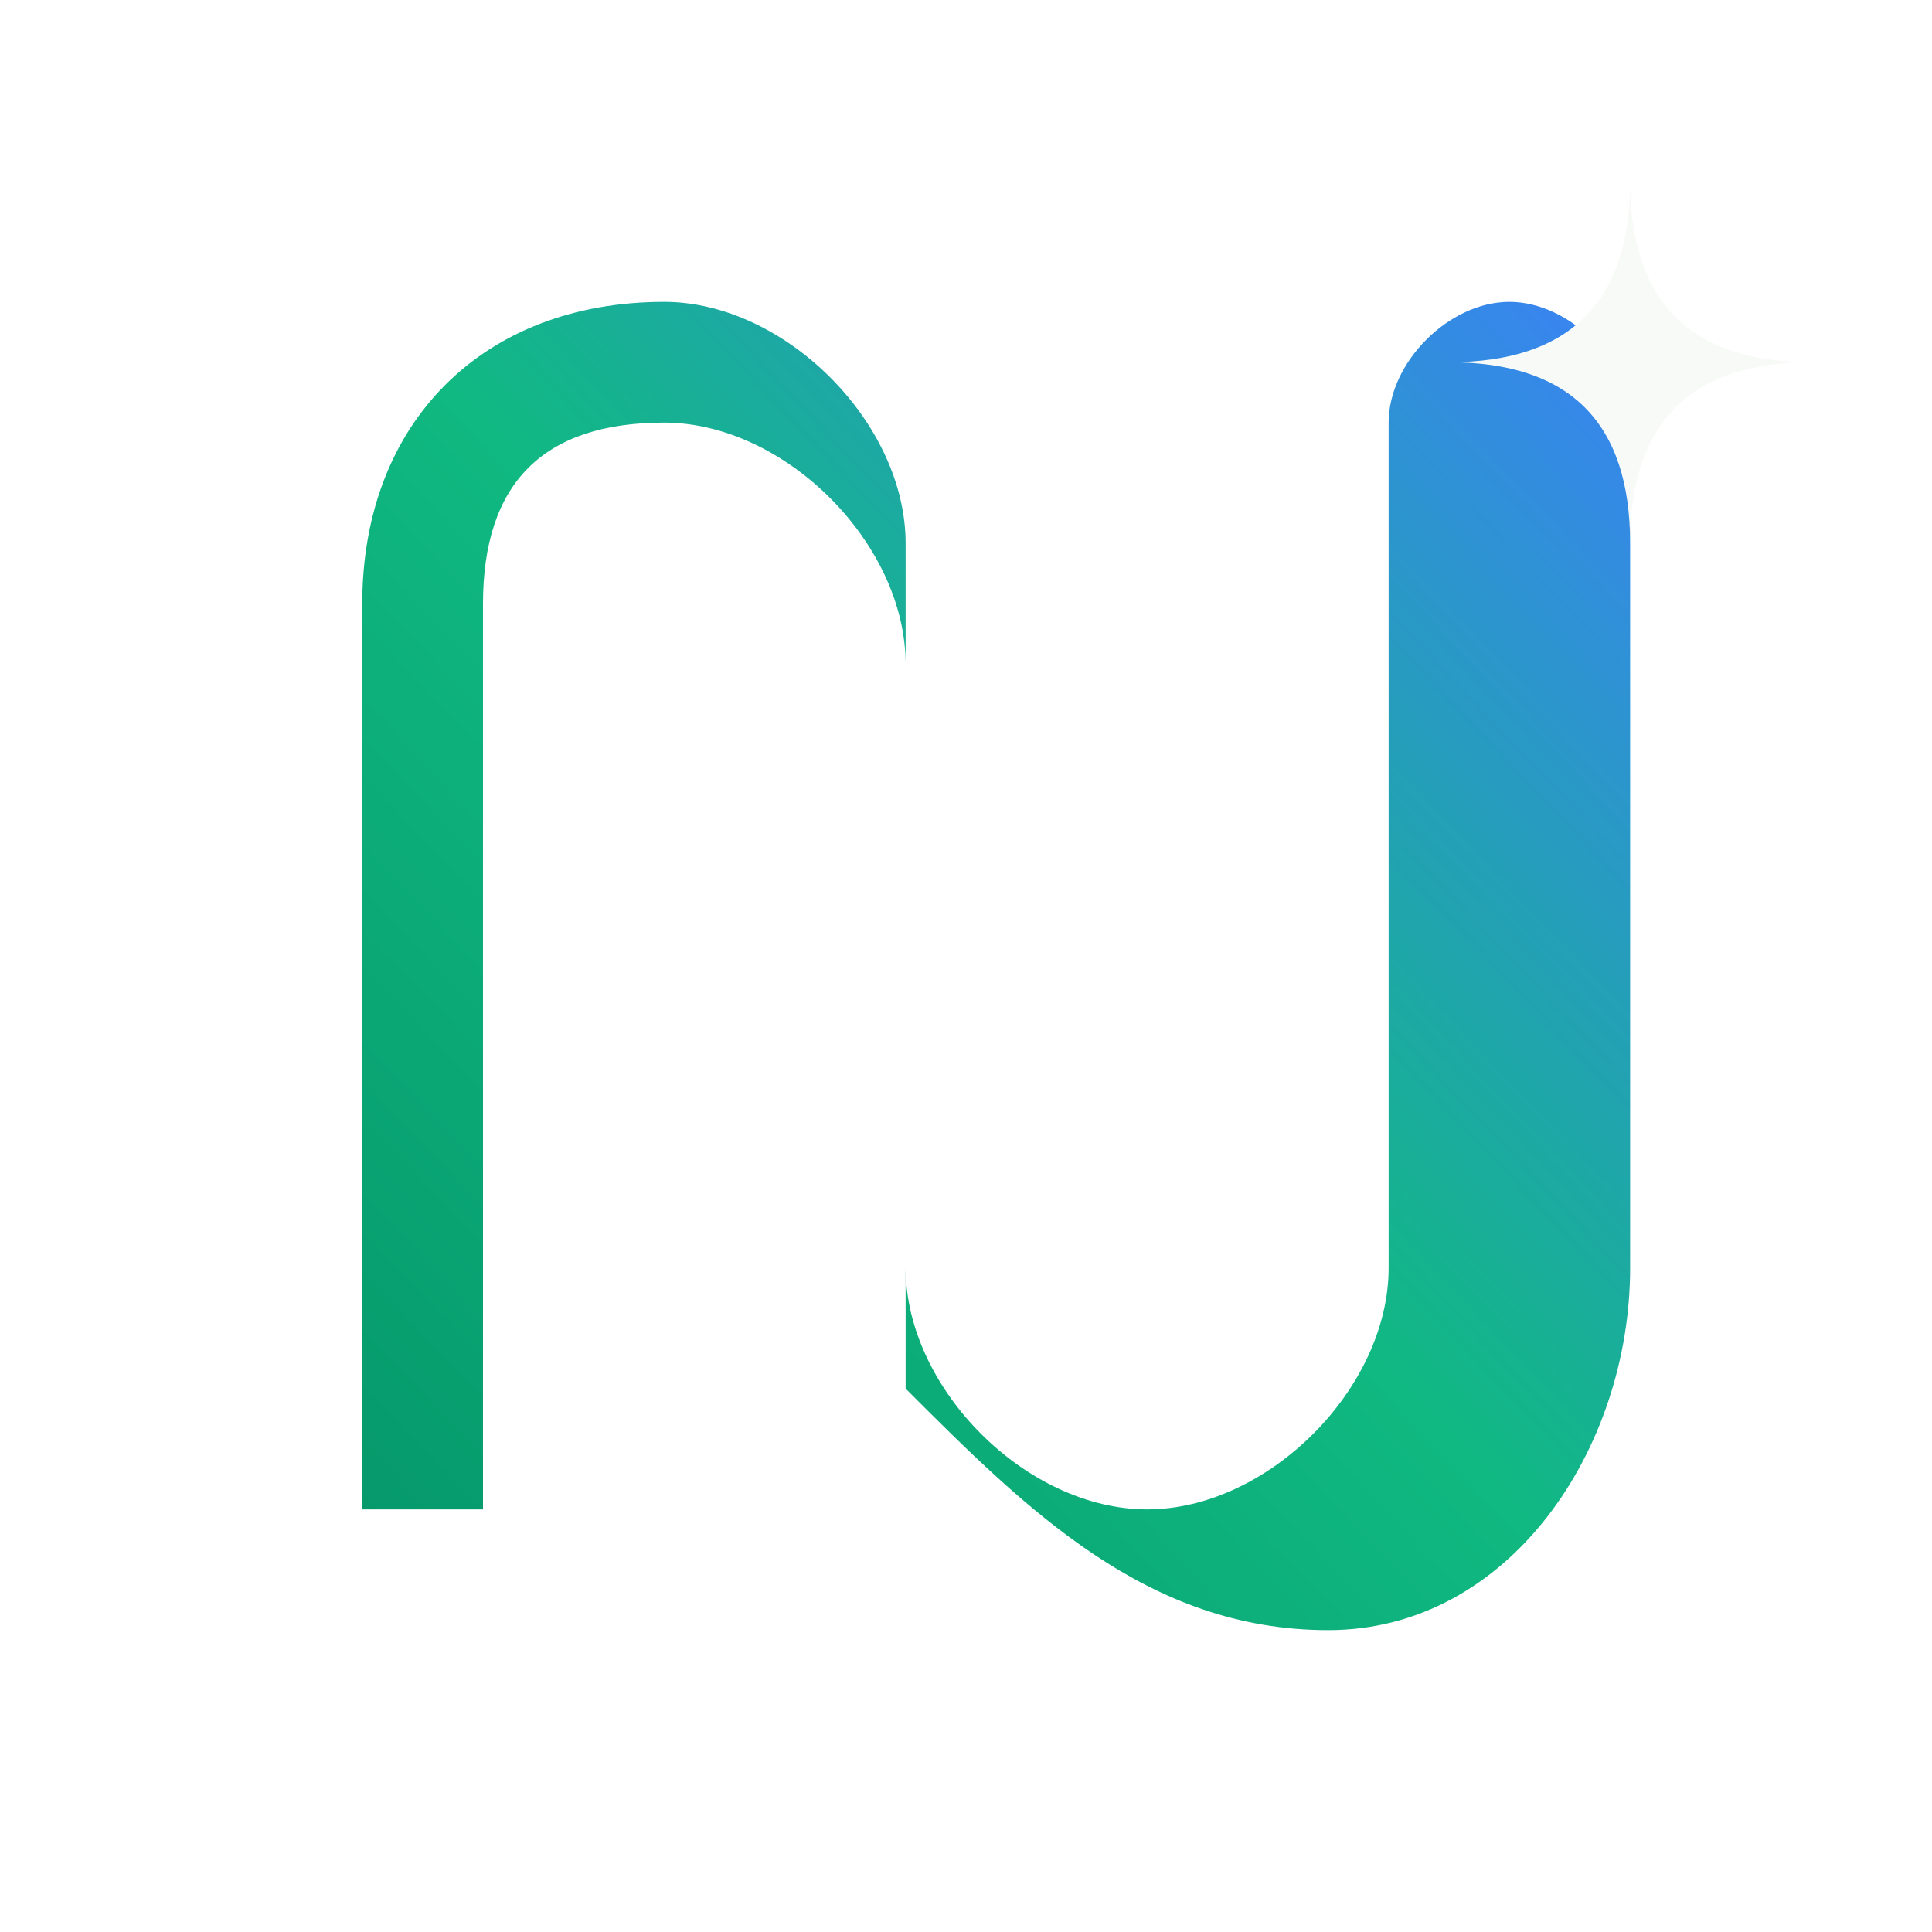
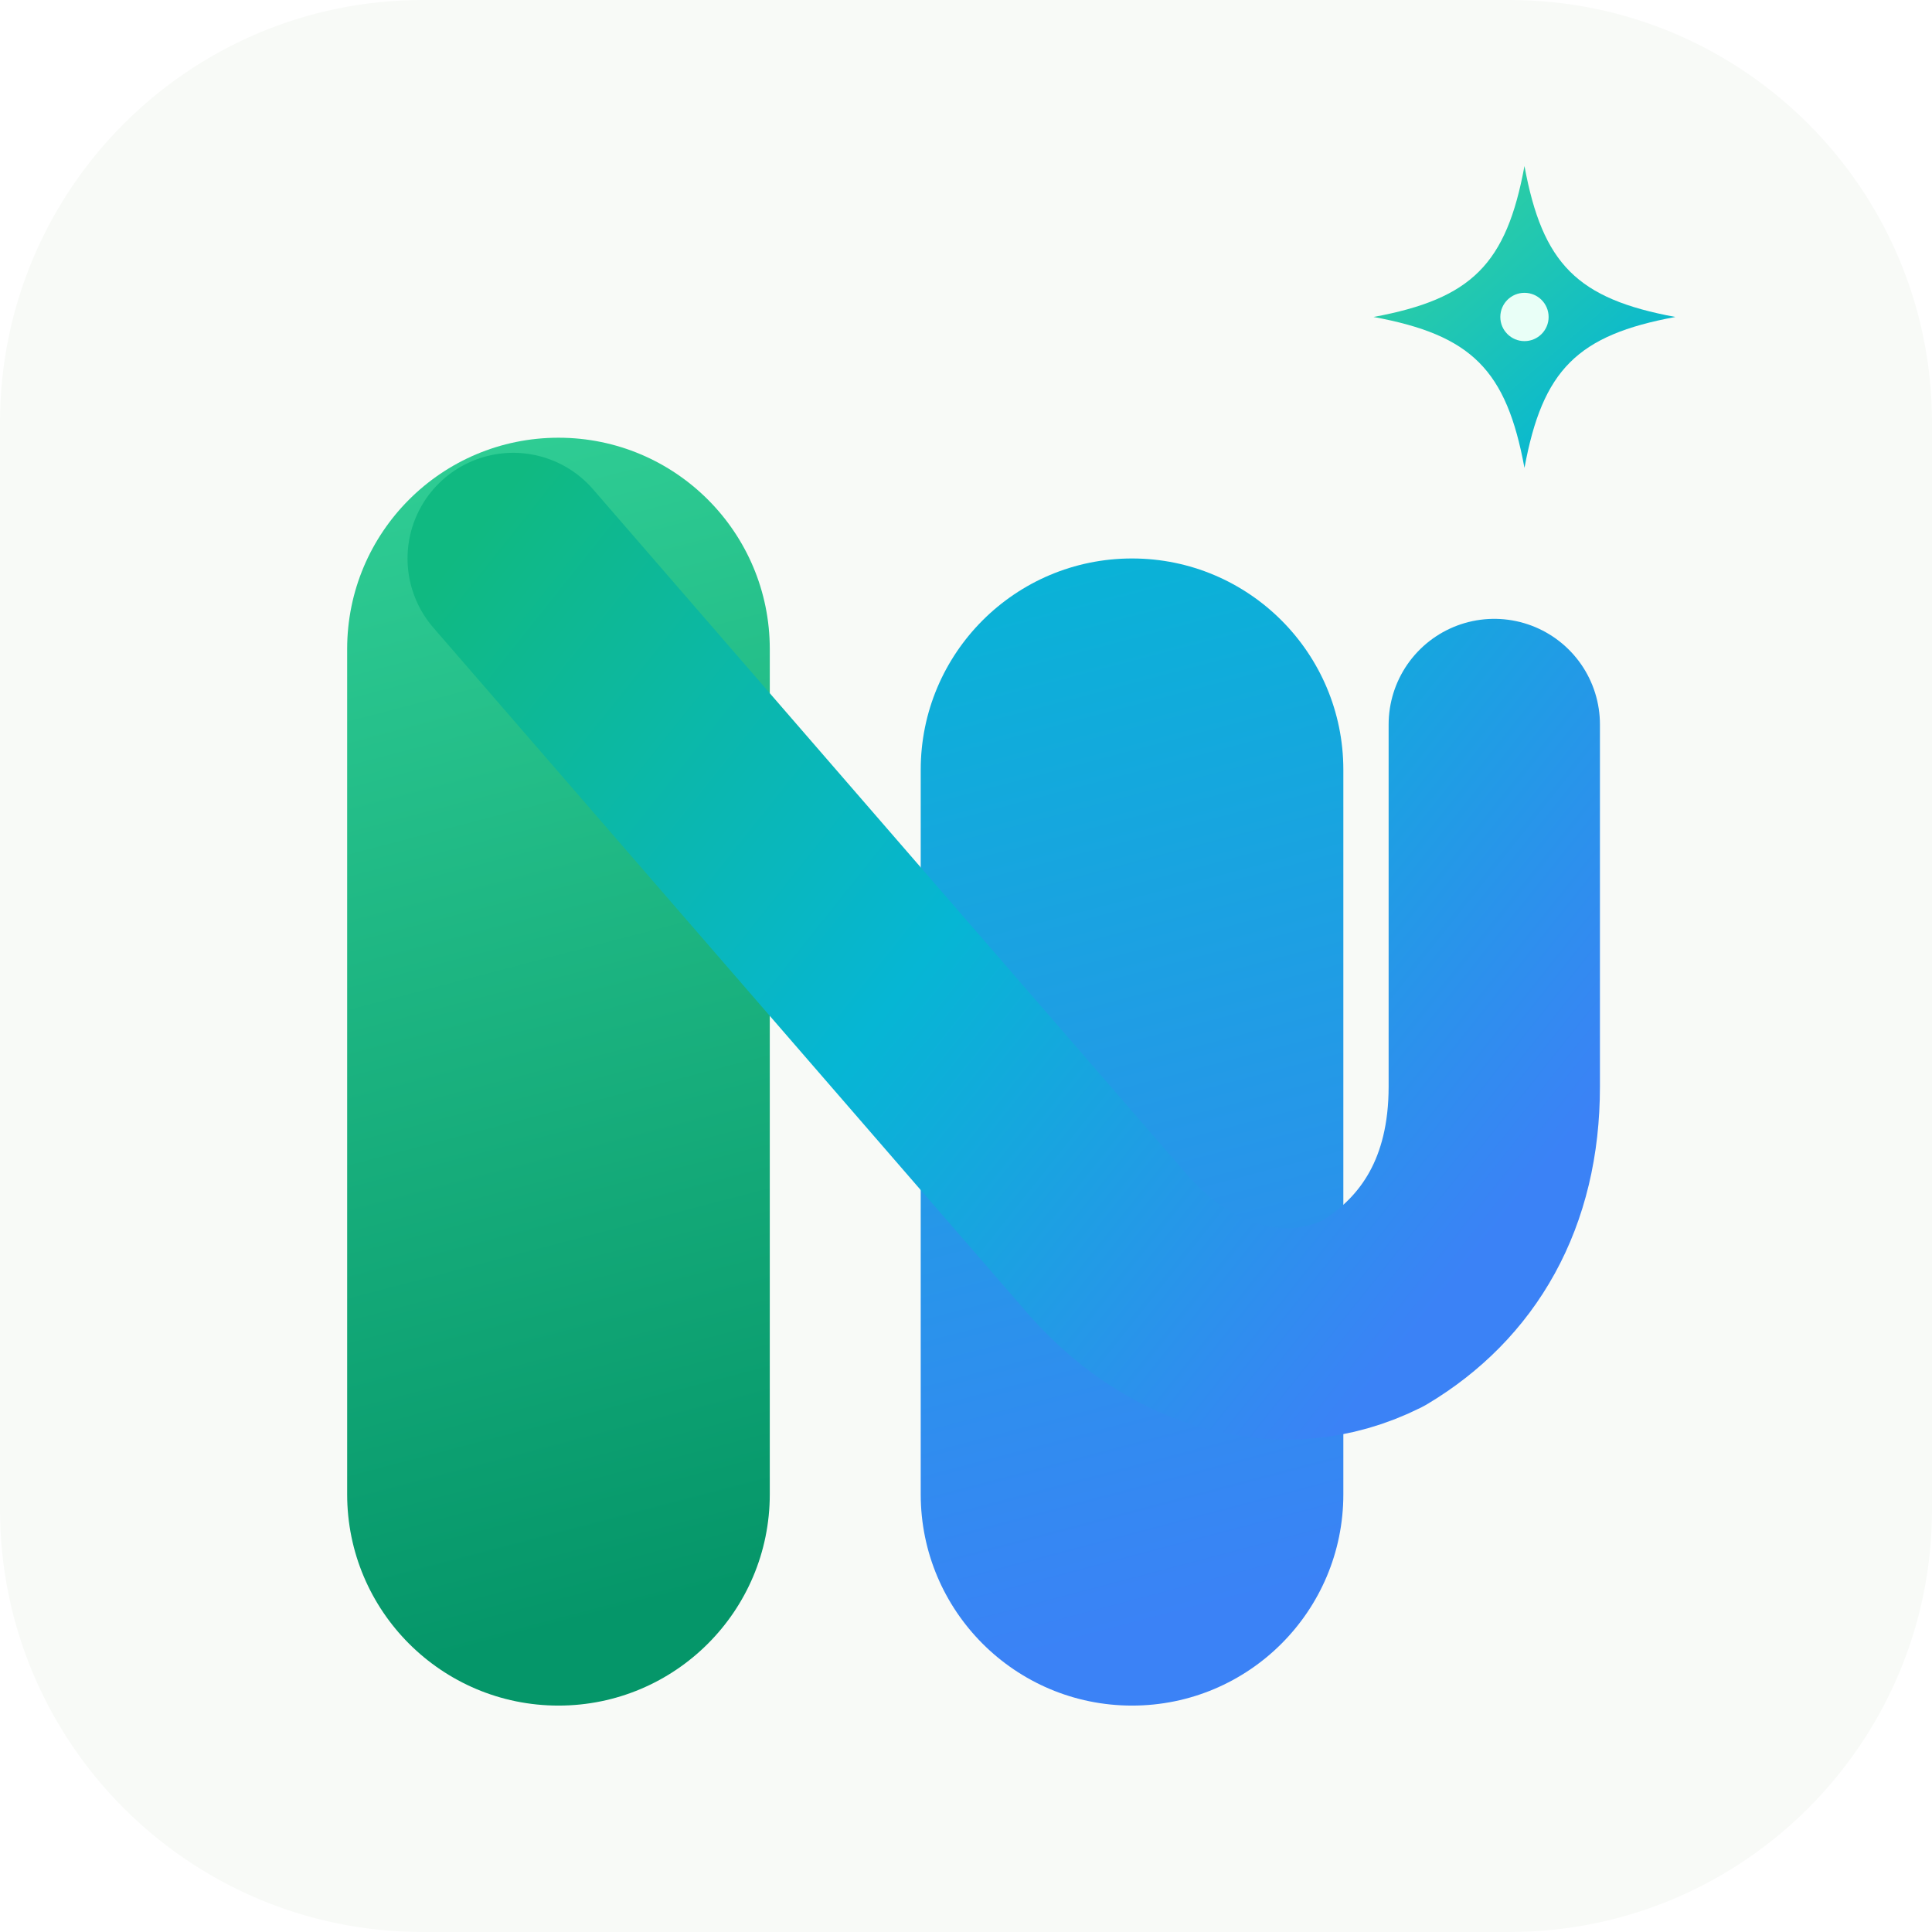
- <svg xmlns="http://www.w3.org/2000/svg" viewBox="0 0 32 32" fill="none">
+ <svg xmlns="http://www.w3.org/2000/svg" viewBox="0 0 128 128" role="img" aria-labelledby="title">
+   <rect width="128" height="128" rx="28" fill="#F8FAF7" />
  <defs>
-     <linearGradient id="favGrad" x1="0%" y1="100%" x2="100%" y2="0%">
-       <stop offset="0%" stop-color="#059669" />
-       <stop offset="50%" stop-color="#10B981" />
-       <stop offset="100%" stop-color="#3B82F6" />
+     <linearGradient id="neraGreen" x1="27" y1="21" x2="49" y2="105" gradientUnits="userSpaceOnUse">
+       <stop stop-color="#34D399" />
+       <stop offset="1" stop-color="#059669" />
+     </linearGradient>
+     <linearGradient id="neraBlue" x1="72" y1="32" x2="91" y2="104" gradientUnits="userSpaceOnUse">
+       <stop stop-color="#06B6D4" />
+       <stop offset="1" stop-color="#3B82F6" />
+     </linearGradient>
+     <linearGradient id="neraRibbon" x1="34" y1="32" x2="98" y2="83" gradientUnits="userSpaceOnUse">
+       <stop stop-color="#10B981" />
+       <stop offset=".5" stop-color="#06B6D4" />
+       <stop offset="1" stop-color="#3B82F6" />
+     </linearGradient>
+     <linearGradient id="neraSpark" x1="92" y1="13" x2="106" y2="29" gradientUnits="userSpaceOnUse">
+       <stop stop-color="#34D399" />
+       <stop offset="1" stop-color="#06B6D4" />
    </linearGradient>
  </defs>
-   <path d="M 6 25 V 10 C 6 7 8 5 11 5 C 13 5 15 7 15 9 V 21 C 15 23 17 25 19 25 C 21 25 23 23 23 21 V 7 C 23 6 24 5 25 5 C 26 5 27 6 27 7 V 21 C 27 24 25 27 22 27 C 19 27 17 25 15 23 L 15 11 C 15 9 13 7 11 7 C 9 7 8 8 8 10 V 25 Z" fill="url(#favGrad)" />
-   <path d="M 27 3 Q 27 6 30 6 Q 27 6 27 9 Q 27 6 24 6 Q 27 6 27 3 Z" fill="#F8FAF7" />
+   <path d="M23 99V43a14 14 0 0 1 28 0v56a14 14 0 0 1-28 0Z" fill="url(#neraGreen)" />
+   <path d="M61 99V51a14 14 0 0 1 28 0v48a14 14 0 0 1-28 0Z" fill="url(#neraBlue)" />
+   <path d="M34 37 73 82c5 6 12 8 18 5 5-3 8-8 8-15V48" fill="none" stroke="url(#neraRibbon)" stroke-width="14" stroke-linecap="round" stroke-linejoin="round" />
+   <path d="M101 11c1.2 6.5 3.5 8.8 10 10-6.5 1.2-8.8 3.5-10 10-1.2-6.5-3.5-8.8-10-10 6.5-1.2 8.8-3.5 10-10Z" fill="url(#neraSpark)" />
+   <circle cx="101" cy="21" r="1.6" fill="#E9FFF7" />
</svg>
